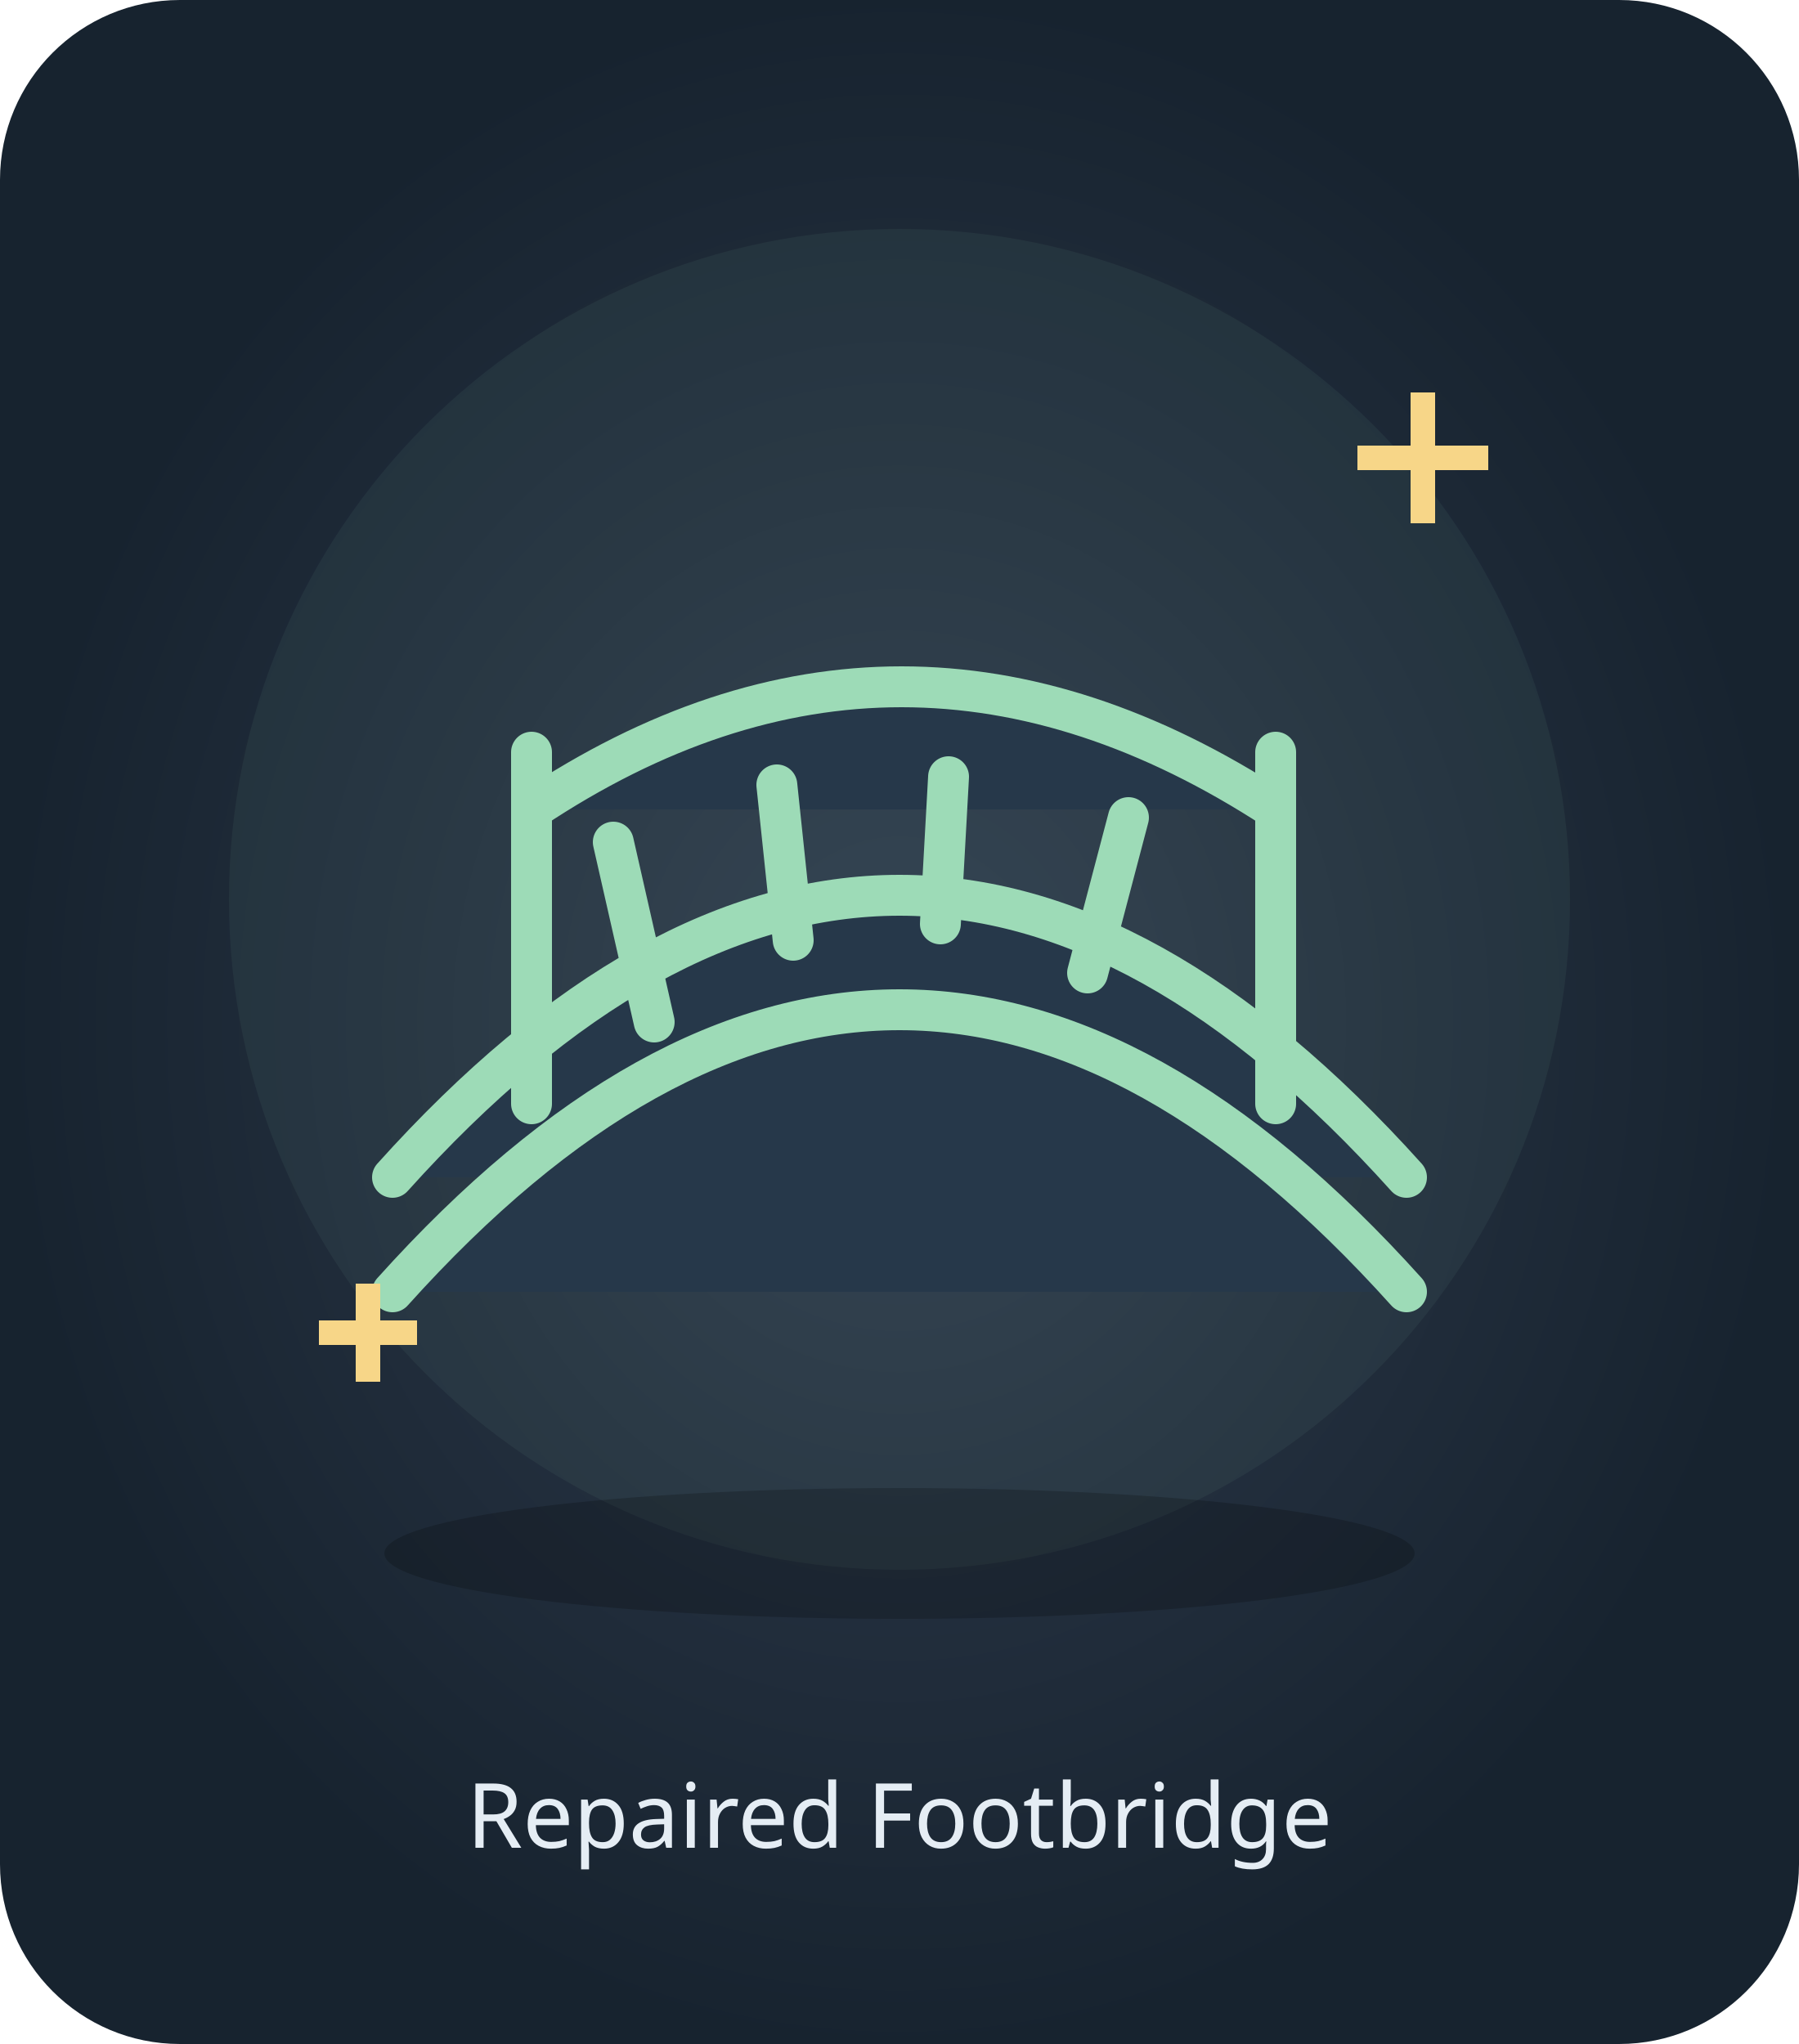
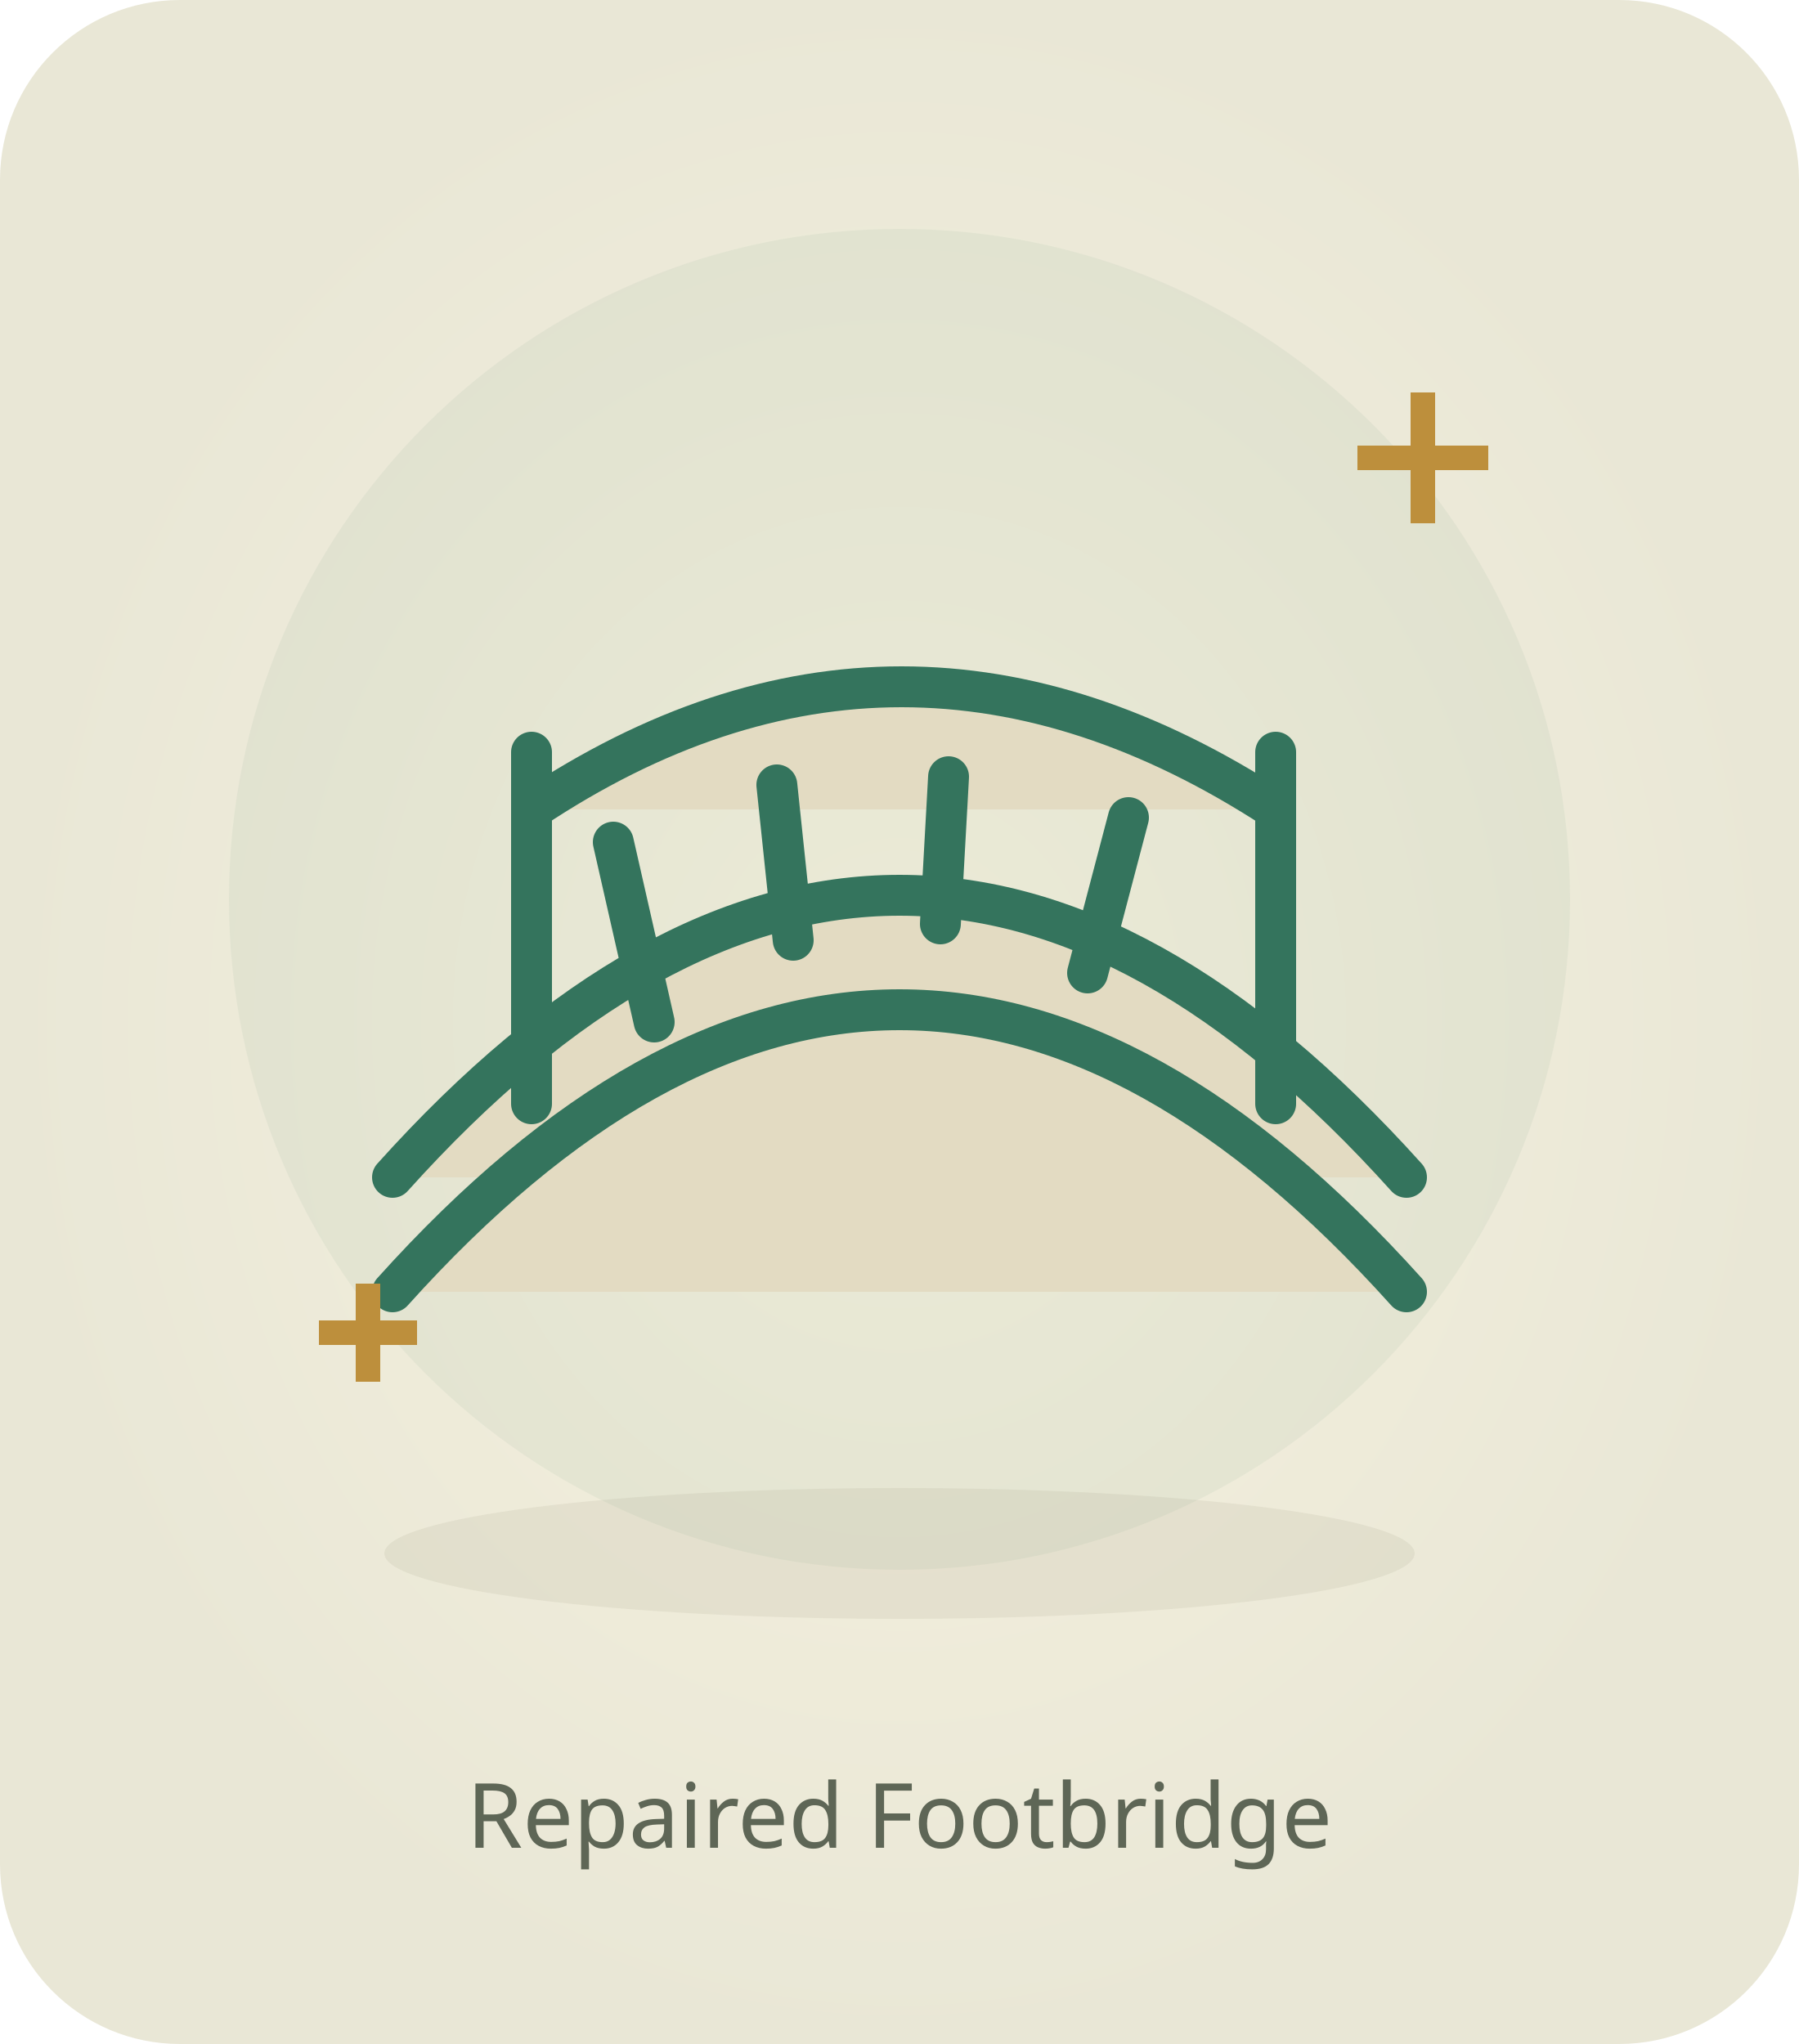
<svg xmlns="http://www.w3.org/2000/svg" viewBox="0 0 220 250" role="img">
  <defs>
    <radialGradient id="bg">
-       <stop stop-color="#303c4e" />
-       <stop offset="1" stop-color="#17232f" />
+       <stop stop-color="#f7f2df" />
+       <stop offset="1" stop-color="#e9e7d6" />
    </radialGradient>
  </defs>
  <rect width="220" height="250" rx="22" fill="url(#bg)" />
-   <circle cx="110" cy="110" r="82" fill="#9ddbb7" opacity=".06" />
-   <ellipse cx="110" cy="190" rx="63" ry="8" fill="#000" opacity=".2" />
-   <g fill="#26384a" stroke="#9ddbb7" stroke-width="5" stroke-linecap="round" stroke-linejoin="round">
+   <circle cx="110" cy="110" r="82" fill="#34745d" opacity=".06" />
+   <ellipse cx="110" cy="190" rx="63" ry="8" fill="#605b3c" opacity=".08" />
+   <g fill="#e3dbc2" stroke="#34745d" stroke-width="5" stroke-linecap="round" stroke-linejoin="round">
    <path d="M48 144q62-69 124 0M48 158q62-69 124 0M65 135v-43m91 43V92M65 99q45-30 91 0m-76 26-5-22m22 12-2-19m20 17 1-18m17 24 5-19" />
  </g>
-   <g fill="none" stroke="#f7d688" stroke-width="3">
+   <g fill="none" stroke="#bd8f3c" stroke-width="3">
    <path d="M174 48v16m-8-8h16M45 157v12m-6-6h12" />
  </g>
-   <text x="110" y="226" fill="#e5edf4" font-family="sans-serif" font-size="11" text-anchor="middle">Repaired Footbridge</text>
+   <text x="110" y="226" fill="#5e6656" font-family="sans-serif" font-size="11" text-anchor="middle">Repaired Footbridge</text>
</svg>
